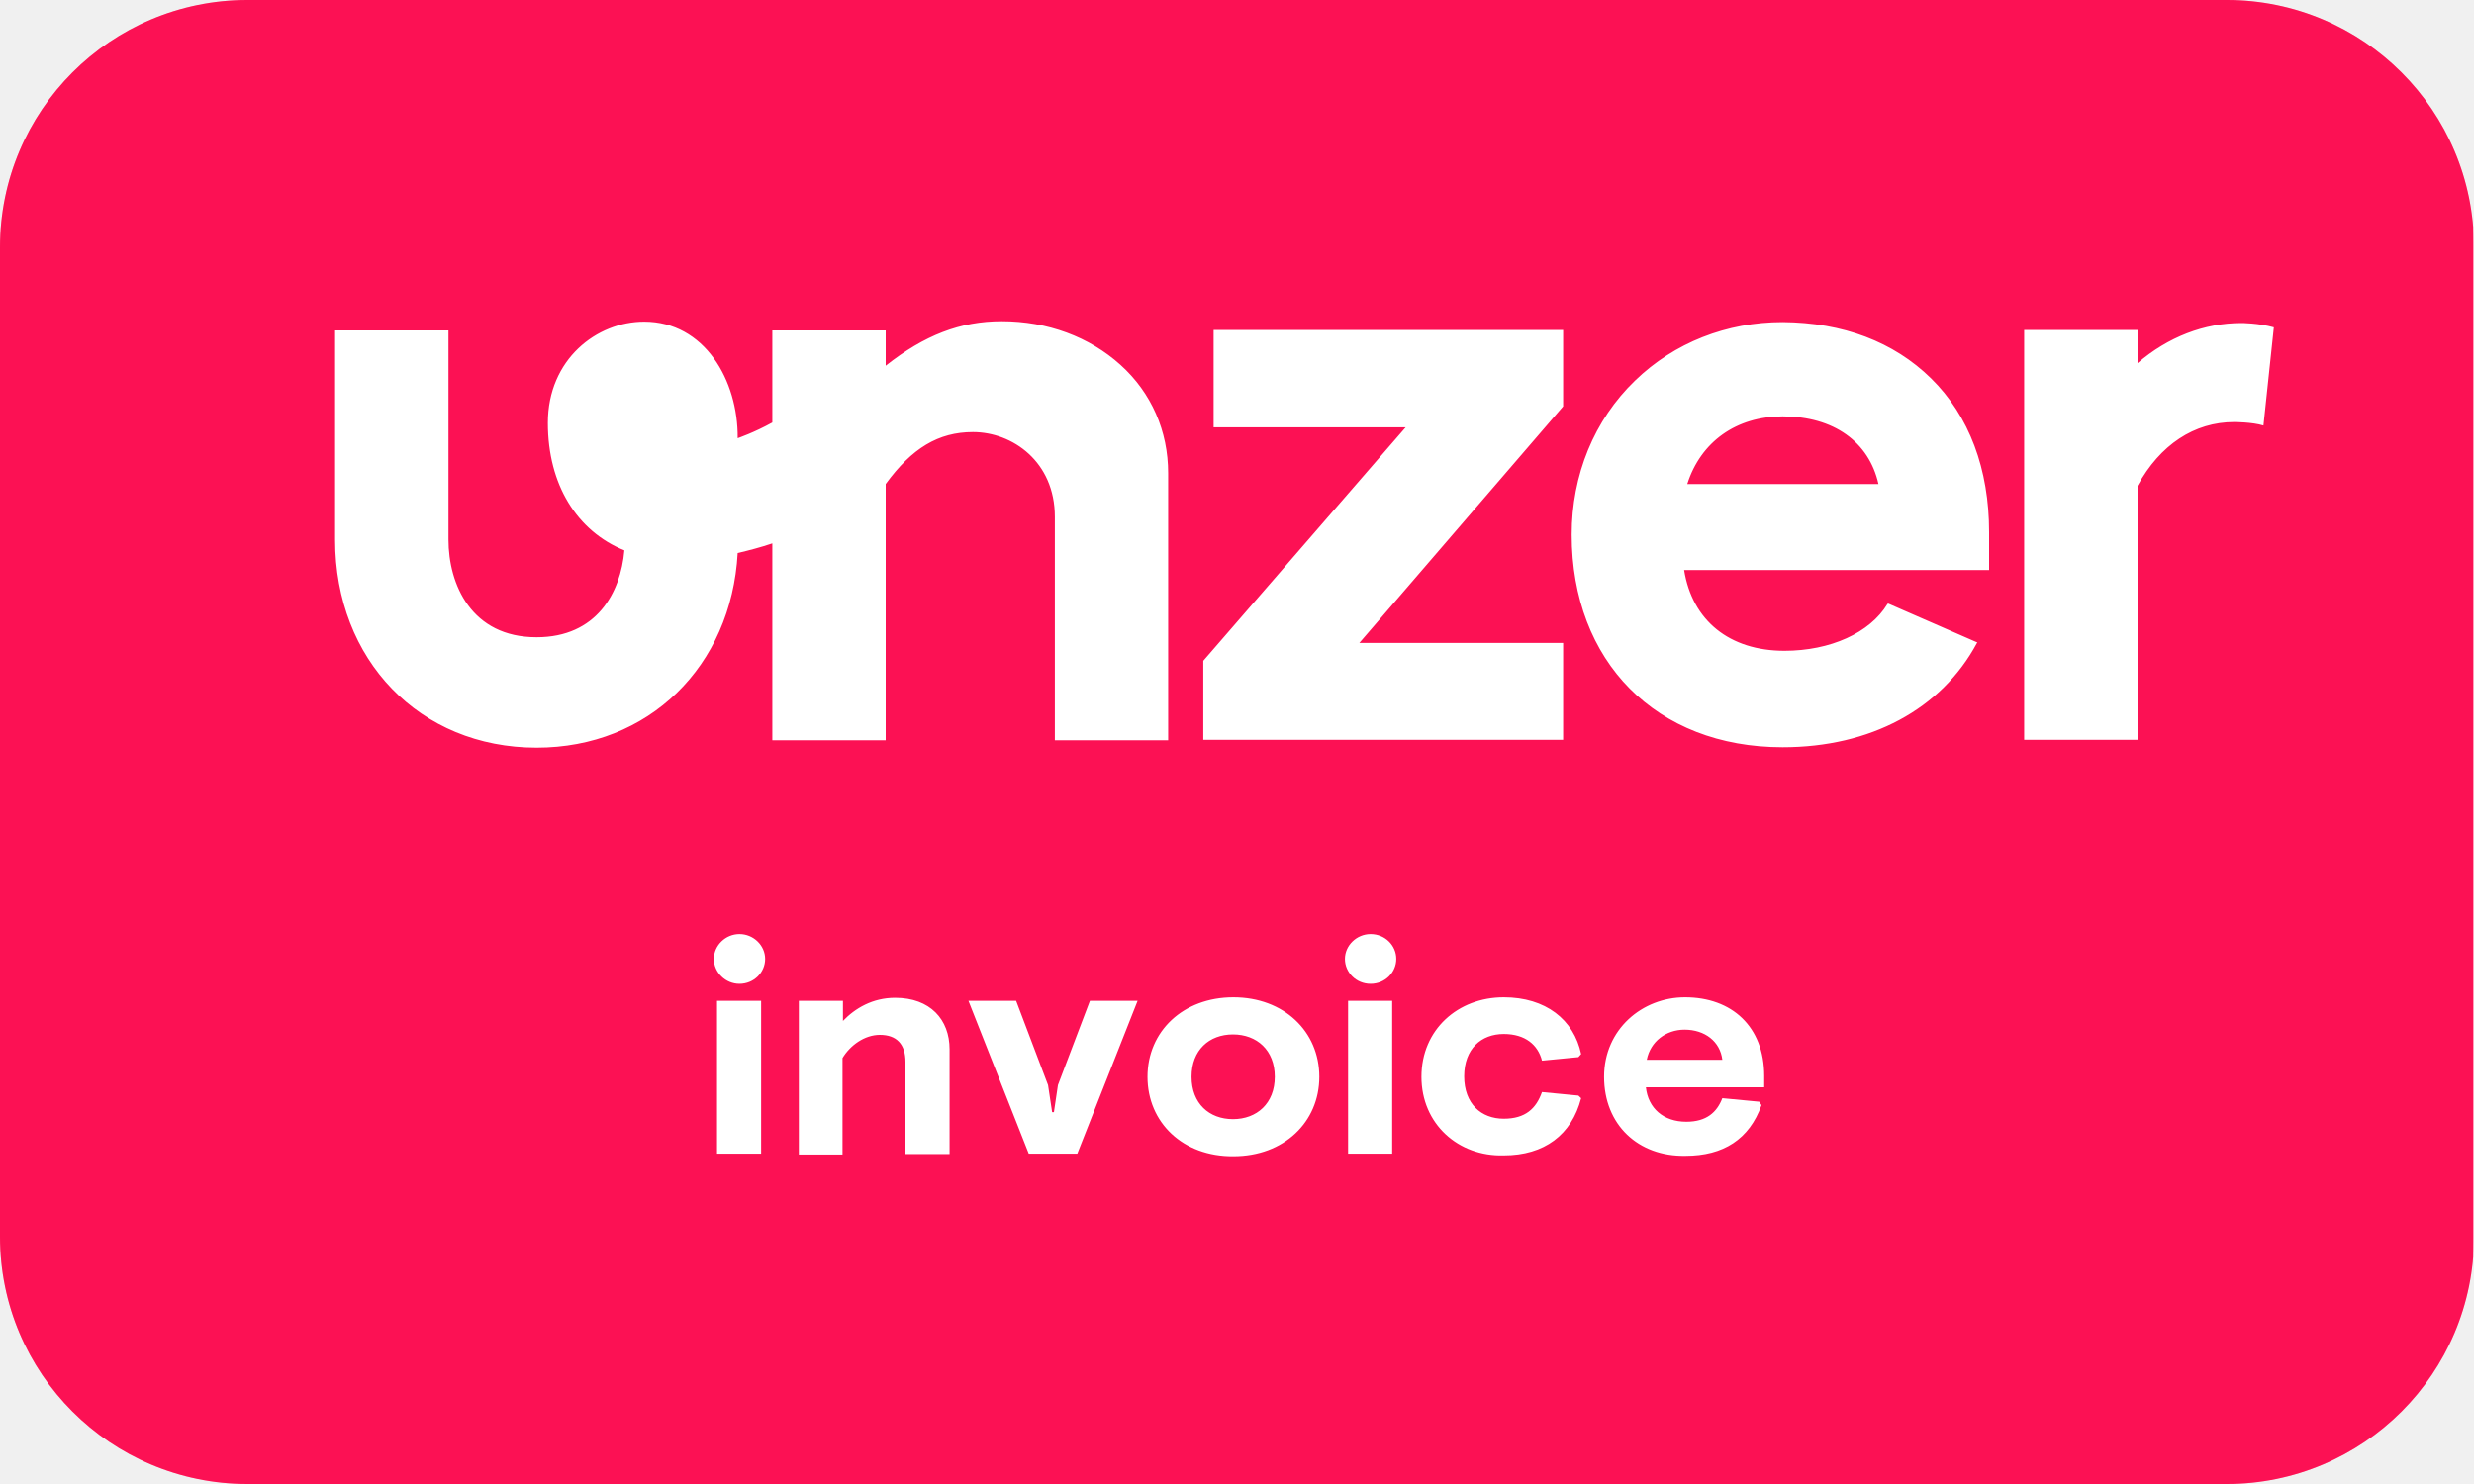
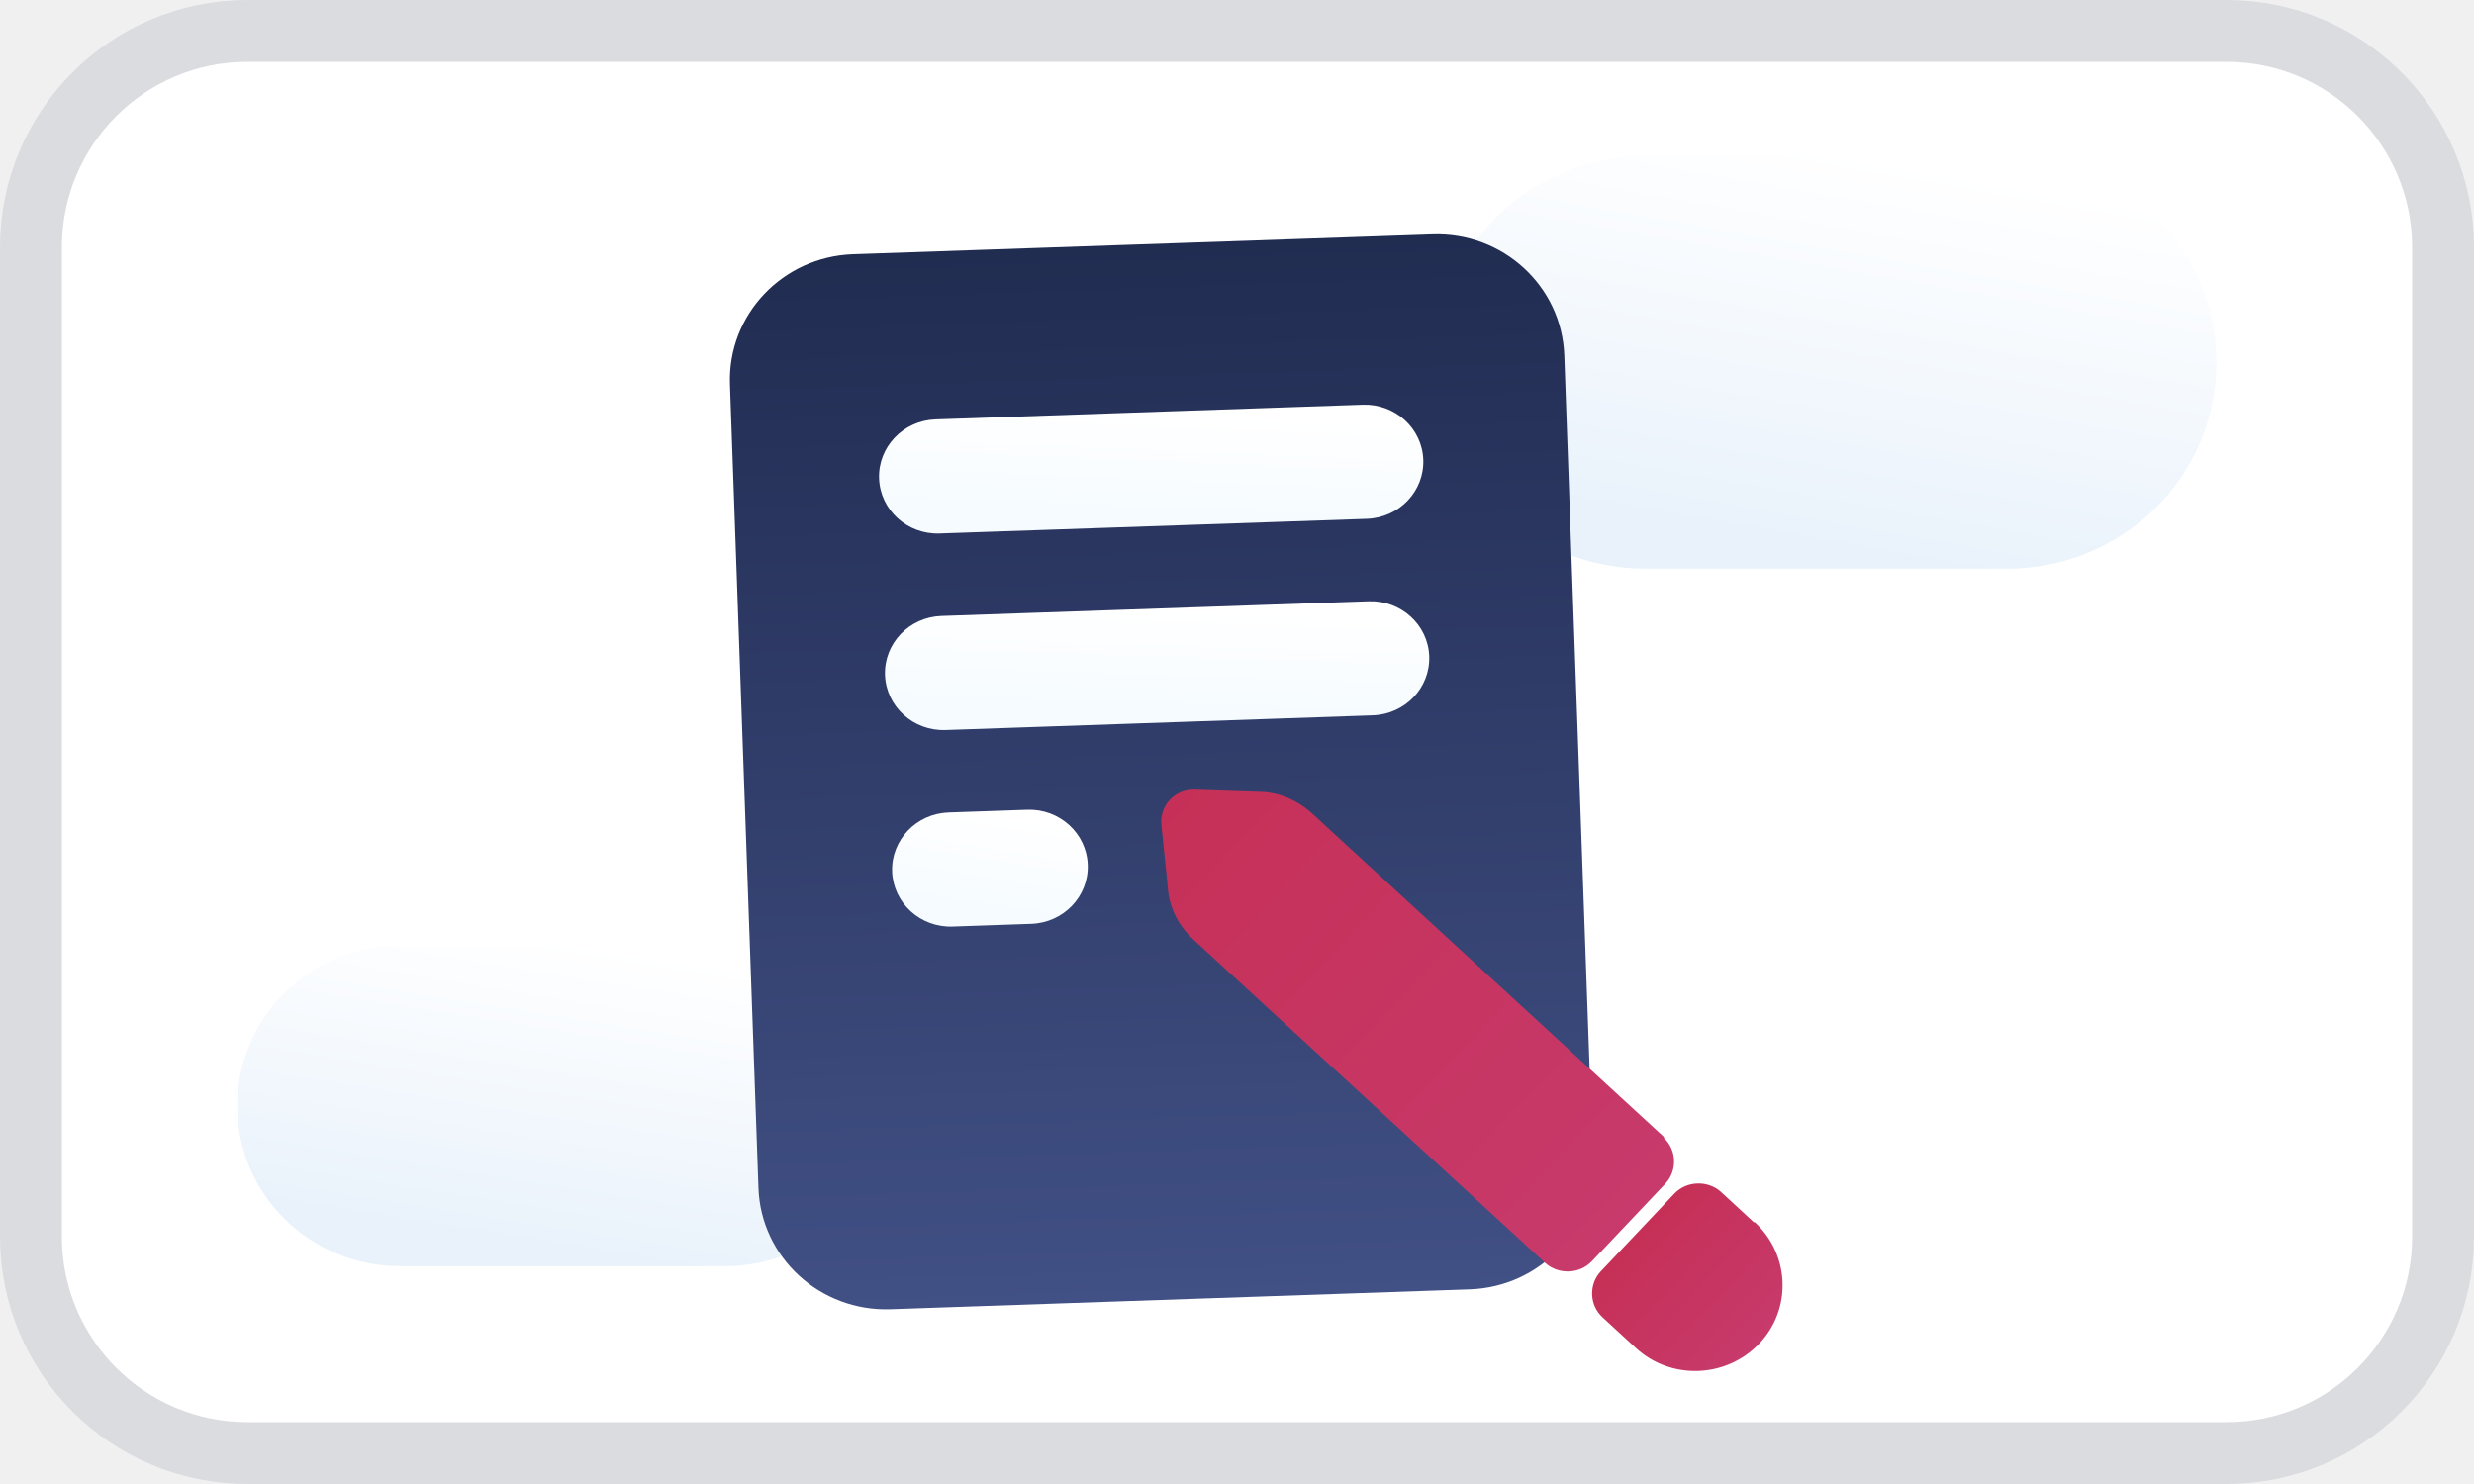
<svg xmlns="http://www.w3.org/2000/svg" width="40" height="24" viewBox="0 0 40 24" fill="none">
-   <g clip-path="url(#clip0_7745_35898)">
-     <rect width="40" height="24" rx="4" fill="#FFB3C7" />
-     <g clip-path="url(#clip1_7745_35898)">
-       <path d="M37.804 24H2.167C0.96 24 -0.015 23.054 -0.015 21.882V2.118C-0.015 0.946 0.96 0 2.167 0H37.804C39.011 0 39.986 0.946 39.986 2.118V21.882C39.986 23.054 39.004 24 37.804 24Z" fill="#FC1154" />
-       <path d="M18.887 7.652V11.972H17.055V8.358C17.055 7.468 16.371 6.988 15.731 6.988C15.171 6.988 14.742 7.249 14.32 7.828V11.972H12.487V8.788C12.298 8.852 12.109 8.901 11.927 8.944C11.825 10.779 10.487 12.092 8.676 12.092C6.785 12.092 5.418 10.673 5.418 8.732V5.344H7.251V8.725C7.251 9.452 7.622 10.306 8.676 10.306C9.644 10.306 10.036 9.586 10.095 8.901C9.331 8.591 8.858 7.842 8.858 6.84C8.858 5.809 9.651 5.202 10.415 5.202C11.389 5.202 11.935 6.148 11.927 7.087C11.927 7.087 12.196 6.995 12.487 6.833V5.344H14.32V5.915C14.945 5.421 15.527 5.195 16.196 5.195C16.938 5.195 17.615 5.449 18.116 5.901C18.618 6.353 18.887 6.974 18.887 7.652ZM19.622 6.911H22.727L19.455 10.687V11.965H25.273V10.398H21.978L25.273 6.572V5.336H19.622V6.911ZM31.222 6.12C31.84 6.727 32.16 7.588 32.16 8.605V9.219H27.229C27.36 10.038 27.964 10.525 28.851 10.525C29.593 10.525 30.233 10.235 30.516 9.769L30.524 9.762H30.531L31.971 10.391L31.964 10.398C31.389 11.471 30.24 12.085 28.822 12.085C26.778 12.085 25.411 10.701 25.411 8.647C25.411 7.68 25.775 6.791 26.436 6.155C27.069 5.541 27.92 5.209 28.822 5.209C29.796 5.216 30.618 5.527 31.222 6.12ZM30.371 7.828C30.218 7.144 29.644 6.734 28.822 6.734C28.073 6.734 27.498 7.144 27.28 7.828H30.371ZM36.764 5.294C36.516 5.224 36.24 5.224 36.24 5.224C35.636 5.224 35.055 5.449 34.56 5.873V5.336H32.727V11.965H34.56V7.856C34.924 7.193 35.476 6.826 36.124 6.826C36.124 6.826 36.415 6.826 36.596 6.882L36.764 5.294ZM11.542 15.508C11.542 15.289 11.731 15.106 11.956 15.106C12.182 15.106 12.371 15.289 12.371 15.508C12.371 15.727 12.189 15.911 11.956 15.911C11.731 15.911 11.542 15.727 11.542 15.508ZM11.593 18.657V16.186H12.306V18.657H11.593ZM12.916 18.657V16.186H13.629V16.511C13.825 16.306 14.109 16.137 14.473 16.137C15.04 16.137 15.353 16.489 15.353 16.969V18.663H14.64V17.174C14.64 16.885 14.495 16.736 14.226 16.736C13.978 16.736 13.745 16.906 13.622 17.111V18.671H12.916V18.657ZM16.633 18.657L15.658 16.186H16.429L16.945 17.548L17.011 17.986H17.04L17.105 17.548L17.622 16.186H18.393L17.418 18.657H16.633ZM18.553 17.414C18.553 16.68 19.127 16.129 19.942 16.129C20.756 16.129 21.331 16.68 21.331 17.414C21.331 18.148 20.756 18.699 19.942 18.699C19.127 18.706 18.553 18.155 18.553 17.414ZM20.611 17.414C20.611 16.983 20.32 16.729 19.935 16.729C19.549 16.729 19.265 16.983 19.265 17.414C19.265 17.845 19.549 18.099 19.935 18.099C20.32 18.099 20.611 17.845 20.611 17.414ZM21.745 15.508C21.745 15.289 21.935 15.106 22.16 15.106C22.393 15.106 22.575 15.289 22.575 15.508C22.575 15.727 22.393 15.911 22.16 15.911C21.927 15.911 21.745 15.727 21.745 15.508ZM21.796 18.657V16.186H22.509V18.657H21.796ZM22.982 17.414C22.982 16.652 23.571 16.129 24.313 16.129C24.989 16.129 25.447 16.489 25.564 17.047L25.52 17.096L24.931 17.153C24.866 16.899 24.662 16.722 24.313 16.722C23.949 16.722 23.673 16.962 23.673 17.407C23.673 17.852 23.949 18.092 24.313 18.092C24.662 18.092 24.836 17.929 24.931 17.661L25.52 17.718L25.564 17.76C25.411 18.353 24.967 18.685 24.313 18.685C23.578 18.706 22.982 18.177 22.982 17.414ZM25.935 17.414C25.935 16.645 26.553 16.129 27.244 16.129C28 16.129 28.524 16.602 28.524 17.4V17.584H26.611C26.647 17.922 26.895 18.141 27.265 18.141C27.593 18.141 27.76 17.986 27.847 17.76L28.444 17.817L28.48 17.873C28.284 18.424 27.862 18.692 27.251 18.692C26.487 18.706 25.935 18.191 25.935 17.414ZM27.847 17.139C27.811 16.842 27.564 16.652 27.236 16.652C26.938 16.652 26.684 16.842 26.625 17.139H27.847Z" fill="white" />
-     </g>
-   </g>
+   <rect x="0.5" y="0.5" width="39" height="23" rx="3.5" fill="white" />
+   <rect x="0.5" y="0.5" width="39" height="23" rx="3.5" stroke="#DBDCE0" />
+   <path d="M6.466 15.294H11.727C13.172 15.294 14.358 16.446 14.358 17.885C14.358 19.308 13.189 20.477 11.727 20.477H6.466C5.021 20.477 3.835 19.325 3.835 17.885C3.835 16.463 5.004 15.294 6.466 15.294Z" fill="url(#paint0_linear_6733_55458)" />
+   <path d="M26.602 2.524H32.448C34.323 2.524 35.836 4.014 35.836 5.861C35.836 7.707 34.323 9.197 32.448 9.197H26.602C24.727 9.197 23.214 7.707 23.214 5.861C23.214 4.014 24.727 2.524 26.602 2.524Z" fill="url(#paint1_linear_6733_55458)" />
+   <path d="M23.158 3.79L13.792 4.112C12.653 4.151 11.762 5.092 11.802 6.214L12.263 19.214C12.303 20.335 13.258 21.213 14.397 21.174L23.763 20.852C24.902 20.813 25.793 19.872 25.753 18.75L25.292 5.75C25.253 4.628 24.297 3.75 23.158 3.79Z" fill="url(#paint2_linear_6733_55458)" />
+   <path d="M22.034 6.545L15.126 6.783C14.604 6.801 14.195 7.229 14.213 7.738C14.231 8.248 14.669 8.646 15.191 8.628L22.099 8.391C22.622 8.373 23.03 7.945 23.012 7.436C22.994 6.926 22.556 6.528 22.034 6.545Z" fill="url(#paint3_linear_6733_55458)" />
+   <path d="M22.13 9.724L15.221 9.962C14.699 9.98 14.291 10.407 14.309 10.917C14.327 11.426 14.765 11.825 15.287 11.807L22.195 11.569C22.717 11.551 23.126 11.124 23.108 10.614C23.09 10.105 22.652 9.706 22.13 9.724Z" fill="url(#paint4_linear_6733_55458)" />
+   <path d="M16.609 13.096L15.337 13.14C14.815 13.158 14.406 13.586 14.424 14.095C14.443 14.605 14.88 15.003 15.402 14.985L16.674 14.941C17.196 14.923 17.605 14.496 17.587 13.986C17.569 13.477 17.131 13.078 16.609 13.096Z" fill="url(#paint5_linear_6733_55458)" />
+   <path d="M26.894 18.395C27.118 18.598 27.118 18.937 26.928 19.14L25.742 20.393C25.536 20.613 25.192 20.613 24.985 20.427L19.294 15.194C19.053 14.973 18.898 14.668 18.881 14.347L18.778 13.347C18.743 13.025 19.001 12.755 19.328 12.771L20.343 12.805C20.669 12.805 20.979 12.941 21.22 13.161L26.911 18.395H26.894Z" fill="url(#paint6_linear_6733_55458)" />
+   <path d="M28.373 19.767C28.94 20.292 28.975 21.172 28.442 21.731C27.909 22.29 27.015 22.324 26.447 21.799L25.914 21.308C25.69 21.105 25.69 20.766 25.88 20.563L27.066 19.309C27.273 19.089 27.616 19.089 27.823 19.275L28.356 19.767H28.373Z" fill="url(#paint7_linear_6733_55458)" />
  <defs>
-     <clipPath id="clip0_7745_35898">
-       <rect width="40" height="24" rx="4" fill="white" />
-     </clipPath>
-     <clipPath id="clip1_7745_35898">
-       <rect width="40" height="24" fill="white" />
-     </clipPath>
+     <linearGradient id="paint0_linear_6733_55458" x1="9.526" y1="15.26" x2="8.742" y2="20.159" gradientUnits="userSpaceOnUse">
+       <stop stop-color="white" />
+       <stop offset="1" stop-color="#E9F2FB" />
+     </linearGradient>
+     <linearGradient id="paint1_linear_6733_55458" x1="30.127" y1="2.507" x2="29.025" y2="8.779" gradientUnits="userSpaceOnUse">
+       <stop stop-color="white" />
+       <stop offset="1" stop-color="#E9F2FB" />
+     </linearGradient>
+     <linearGradient id="paint2_linear_6733_55458" x1="18.484" y1="3.95" x2="19.071" y2="21.013" gradientUnits="userSpaceOnUse">
+       <stop stop-color="#212C51" />
+       <stop offset="1" stop-color="#415085" />
+     </linearGradient>
+     <linearGradient id="paint3_linear_6733_55458" x1="18.649" y1="6.662" x2="18.575" y2="8.41" gradientUnits="userSpaceOnUse">
+       <stop stop-color="white" />
+       <stop offset="1" stop-color="#F5FBFF" />
+     </linearGradient>
+     <linearGradient id="paint4_linear_6733_55458" x1="18.744" y1="9.824" x2="18.687" y2="11.572" gradientUnits="userSpaceOnUse">
+       <stop stop-color="white" />
+       <stop offset="1" stop-color="#F5FBFF" />
+     </linearGradient>
+     <linearGradient id="paint5_linear_6733_55458" x1="16.146" y1="13.163" x2="15.885" y2="14.8" gradientUnits="userSpaceOnUse">
+       <stop stop-color="white" />
+       <stop offset="1" stop-color="#F5FBFF" />
+     </linearGradient>
+     <linearGradient id="paint6_linear_6733_55458" x1="26.327" y1="19.784" x2="18.799" y2="12.658" gradientUnits="userSpaceOnUse">
+       <stop stop-color="#C73A6B" />
+       <stop offset="1" stop-color="#C63057" />
+     </linearGradient>
+     <linearGradient id="paint7_linear_6733_55458" x1="28.442" y1="21.731" x2="26.509" y2="19.907" gradientUnits="userSpaceOnUse">
+       <stop stop-color="#C73A6B" />
+       <stop offset="1" stop-color="#C63057" />
+     </linearGradient>
  </defs>
</svg>
